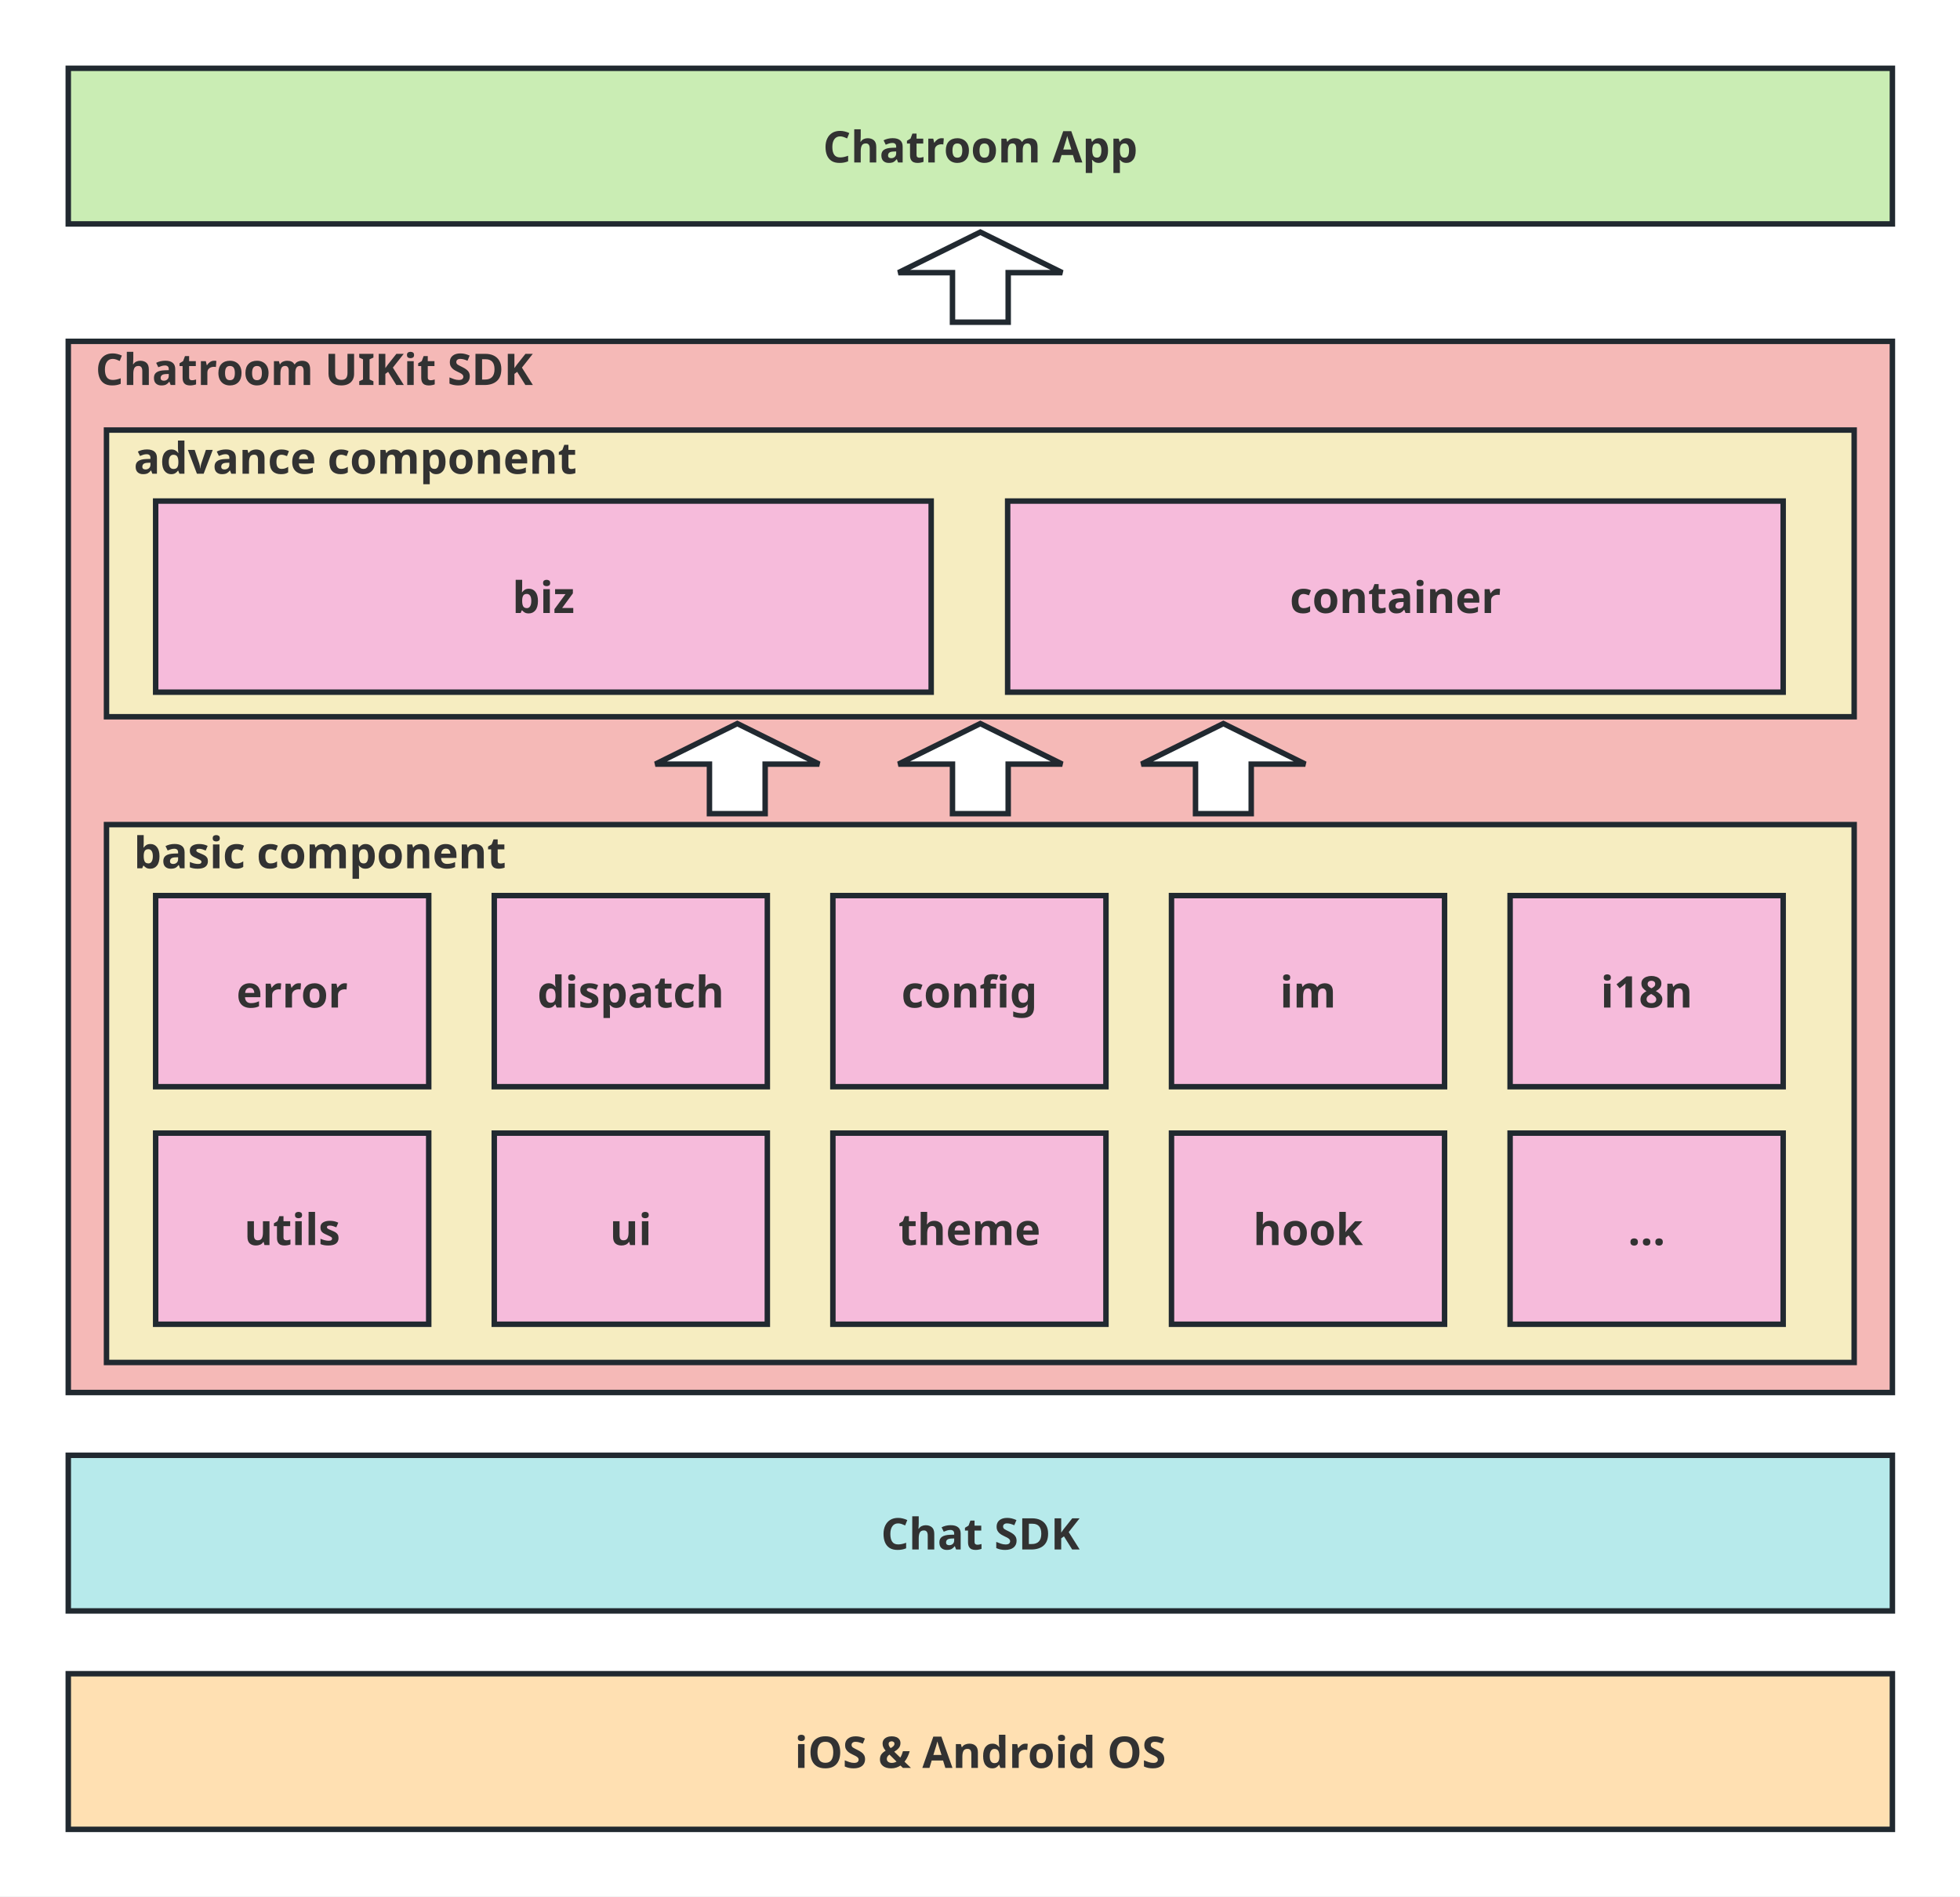
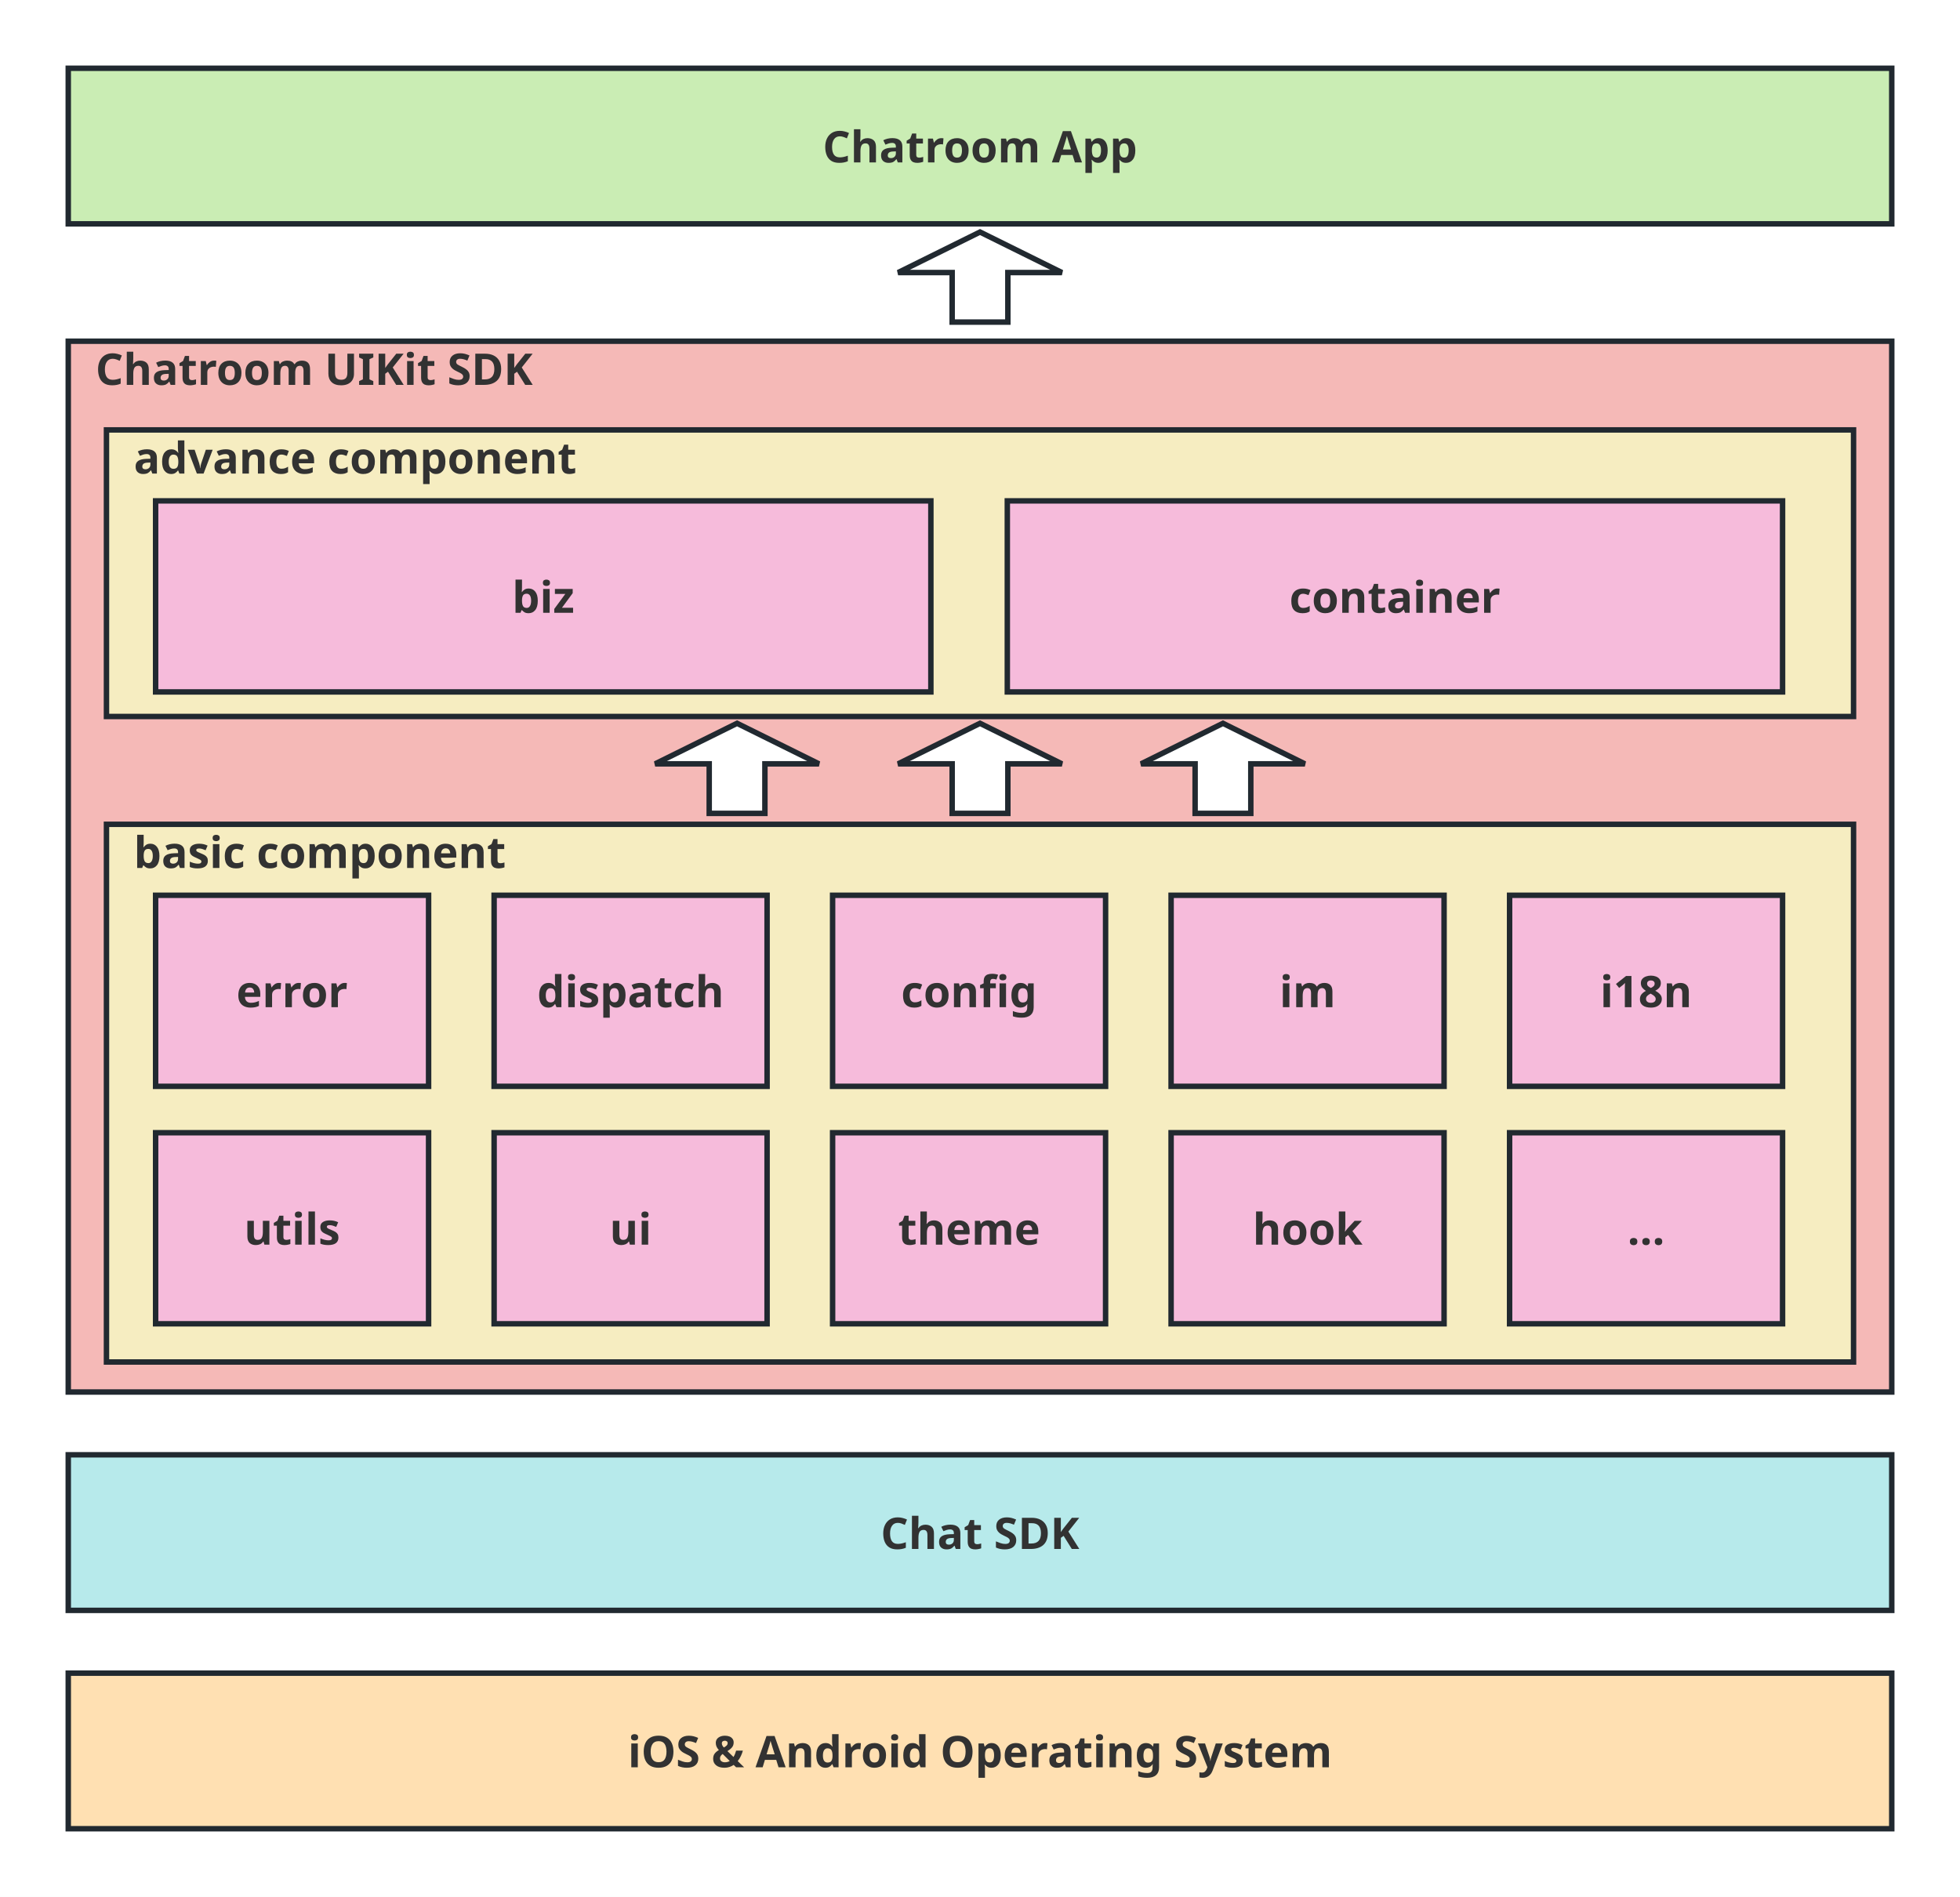
- <svg xmlns="http://www.w3.org/2000/svg" id="SvgjsSvg1135" width="717.755" height="694.541" version="1.1">
-   <defs id="SvgjsDefs1136">
+ <svg xmlns="http://www.w3.org/2000/svg" id="SvgjsSvg1264" width="718" height="695" version="1.1">
+   <defs id="SvgjsDefs1265">
    <pattern patternUnits="userSpaceOnUse" id="pattern_mark_0" width="300" height="300">
      <text x="150" y="100" fill="rgba(229,229,229,0.8)" font-size="18" transform="rotate(-45, 150, 150)" style="dominant-baseline: middle; text-anchor: middle;" />
    </pattern>
    <pattern patternUnits="userSpaceOnUse" id="pattern_mark_1" width="300" height="300">
      <text x="150" y="200" fill="rgba(229,229,229,0.8)" font-size="18" transform="rotate(-45, 150, 150)" style="dominant-baseline: middle; text-anchor: middle;" />
    </pattern>
  </defs>
-   <rect id="svgbackgroundid" width="717.755" height="694.541" fill="#ffffff" />
-   <rect id="SvgjsRect1138" width="717.755" height="694.541" fill="url(#pattern_mark_0)" />
-   <rect id="SvgjsRect1139" width="717.755" height="694.541" fill="url(#pattern_mark_1)" />
-   <g id="SvgjsG1140" transform="translate(25,125.0134)">
-     <path id="SvgjsPath1141" d="M 0 0L 668 0L 668 385L 0 385Z" stroke="rgba(33,41,48,1)" stroke-width="2" fill-opacity="1" fill="#f5b9b7" />
-     <g id="SvgjsG1142">
-       <text id="SvgjsText1143" font-family="微软雅黑" text-anchor="start" font-size="16px" width="648px" fill="#323232" font-weight="400" align="top" lineHeight="125%" anchor="start" family="微软雅黑" size="16px" weight="400" font-style="" opacity="1" y="-4" transform="rotate(0)">
-         <tspan id="SvgjsTspan1144" dy="20" x="10">
-           <tspan id="SvgjsTspan1145" style="text-decoration:;font-weight: bold;">Chatroom UIKit SDK</tspan>
-         </tspan>
-       </text>
-     </g>
-   </g>
-   <g id="SvgjsG1146" transform="translate(25,613.0134)">
-     <path id="SvgjsPath1147" d="M 0 0L 668 0L 668 57L 0 57Z" stroke="rgba(33,41,48,1)" stroke-width="2" fill-opacity="1" fill="#ffe0b2" />
-     <g id="SvgjsG1148">
-       <text id="SvgjsText1149" font-family="微软雅黑" text-anchor="middle" font-size="16px" width="648px" fill="#323232" font-weight="400" align="middle" lineHeight="125%" anchor="middle" family="微软雅黑" size="16px" weight="400" font-style="" opacity="1" y="14.5" transform="rotate(0)">
-         <tspan id="SvgjsTspan1150" dy="20" x="334">
-           <tspan id="SvgjsTspan1151" style="text-decoration:;font-weight: bold;">iOS &amp; Android OS</tspan>
-         </tspan>
-       </text>
-     </g>
-   </g>
-   <g id="SvgjsG1152" transform="translate(39,302.0134)">
-     <path id="SvgjsPath1153" d="M 0 0L 640 0L 640 197L 0 197Z" stroke="rgba(33,41,48,1)" stroke-width="2" fill-opacity="1" fill="#f6edc1" />
-     <g id="SvgjsG1154">
-       <text id="SvgjsText1155" font-family="微软雅黑" text-anchor="start" font-size="16px" width="620px" fill="#323232" font-weight="400" align="top" lineHeight="125%" anchor="start" family="微软雅黑" size="16px" weight="400" font-style="" opacity="1" y="-4" transform="rotate(0)">
-         <tspan id="SvgjsTspan1156" dy="20" x="10">
-           <tspan id="SvgjsTspan1157" style="text-decoration:;font-weight: bold;">basic component</tspan>
-         </tspan>
-       </text>
-     </g>
-   </g>
-   <g id="SvgjsG1158" transform="translate(25,533.0134)">
-     <path id="SvgjsPath1159" d="M 0 0L 668 0L 668 57L 0 57Z" stroke="rgba(33,41,48,1)" stroke-width="2" fill-opacity="1" fill="#b7eaeb" />
-     <g id="SvgjsG1160">
-       <text id="SvgjsText1161" font-family="微软雅黑" text-anchor="middle" font-size="16px" width="648px" fill="#323232" font-weight="400" align="middle" lineHeight="125%" anchor="middle" family="微软雅黑" size="16px" weight="400" font-style="" opacity="1" y="14.5" transform="rotate(0)">
-         <tspan id="SvgjsTspan1162" dy="20" x="334">
-           <tspan id="SvgjsTspan1163" style="text-decoration:;font-weight: bold;">Chat SDK</tspan>
-         </tspan>
-       </text>
-     </g>
-   </g>
-   <g id="SvgjsG1164" transform="translate(25,25.01339)">
-     <path id="SvgjsPath1165" d="M 0 0L 668 0L 668 57L 0 57Z" stroke="rgba(33,41,48,1)" stroke-width="2" fill-opacity="1" fill="#caedb4" />
-     <g id="SvgjsG1166">
-       <text id="SvgjsText1167" font-family="微软雅黑" text-anchor="middle" font-size="16px" width="648px" fill="#323232" font-weight="400" align="middle" lineHeight="125%" anchor="middle" family="微软雅黑" size="16px" weight="400" font-style="" opacity="1" y="14.5" transform="rotate(0)">
-         <tspan id="SvgjsTspan1168" dy="20" x="334">
-           <tspan id="SvgjsTspan1169" style="text-decoration:;font-weight: bold;">Chatroom App</tspan>
-         </tspan>
-       </text>
-     </g>
-   </g>
-   <g id="SvgjsG1170" transform="translate(57,415.0134)">
-     <path id="SvgjsPath1171" d="M 0 0L 100 0L 100 70L 0 70Z" stroke="rgba(33,41,48,1)" stroke-width="2" fill-opacity="1" fill="#f6bbdb" />
-     <g id="SvgjsG1172">
-       <text id="SvgjsText1173" font-family="微软雅黑" text-anchor="middle" font-size="16px" width="80px" fill="#323232" font-weight="700" align="middle" lineHeight="125%" anchor="middle" family="微软雅黑" size="16px" weight="700" font-style="" opacity="1" y="21" transform="rotate(0)">
-         <tspan id="SvgjsTspan1174" dy="20" x="50">
-           <tspan id="SvgjsTspan1175" style="text-decoration:;">utils</tspan>
-         </tspan>
-       </text>
-     </g>
-   </g>
-   <g id="SvgjsG1176" transform="translate(181,415.0134)">
-     <path id="SvgjsPath1177" d="M 0 0L 100 0L 100 70L 0 70Z" stroke="rgba(33,41,48,1)" stroke-width="2" fill-opacity="1" fill="#f6bbdb" />
-     <g id="SvgjsG1178">
-       <text id="SvgjsText1179" font-family="微软雅黑" text-anchor="middle" font-size="16px" width="80px" fill="#323232" font-weight="700" align="middle" lineHeight="125%" anchor="middle" family="微软雅黑" size="16px" weight="700" font-style="" opacity="1" y="21" transform="rotate(0)">
-         <tspan id="SvgjsTspan1180" dy="20" x="50">
-           <tspan id="SvgjsTspan1181" style="text-decoration:;">ui</tspan>
-         </tspan>
-       </text>
-     </g>
-   </g>
-   <g id="SvgjsG1182" transform="translate(305,415.0134)">
-     <path id="SvgjsPath1183" d="M 0 0L 100 0L 100 70L 0 70Z" stroke="rgba(33,41,48,1)" stroke-width="2" fill-opacity="1" fill="#f6bbdb" />
-     <g id="SvgjsG1184">
-       <text id="SvgjsText1185" font-family="微软雅黑" text-anchor="middle" font-size="16px" width="80px" fill="#323232" font-weight="700" align="middle" lineHeight="125%" anchor="middle" family="微软雅黑" size="16px" weight="700" font-style="" opacity="1" y="21" transform="rotate(0)">
-         <tspan id="SvgjsTspan1186" dy="20" x="50">
-           <tspan id="SvgjsTspan1187" style="text-decoration:;">theme</tspan>
-         </tspan>
-       </text>
-     </g>
-   </g>
-   <g id="SvgjsG1188" transform="translate(39,157.5134)">
-     <path id="SvgjsPath1189" d="M 0 0L 640 0L 640 105L 0 105Z" stroke="rgba(33,41,48,1)" stroke-width="2" fill-opacity="1" fill="#f6edc1" />
-     <g id="SvgjsG1190">
-       <text id="SvgjsText1191" font-family="微软雅黑" text-anchor="start" font-size="16px" width="620px" fill="#323232" font-weight="400" align="top" lineHeight="125%" anchor="start" family="微软雅黑" size="16px" weight="400" font-style="" opacity="1" y="-4" transform="rotate(0)">
-         <tspan id="SvgjsTspan1192" dy="20" x="10">
-           <tspan id="SvgjsTspan1193" style="text-decoration:;font-weight: bold;">advance component</tspan>
-         </tspan>
-       </text>
-     </g>
-   </g>
-   <g id="SvgjsG1194" transform="translate(57,328.0134)">
-     <path id="SvgjsPath1195" d="M 0 0L 100 0L 100 70L 0 70Z" stroke="rgba(33,41,48,1)" stroke-width="2" fill-opacity="1" fill="#f6bbdb" />
-     <g id="SvgjsG1196">
-       <text id="SvgjsText1197" font-family="微软雅黑" text-anchor="middle" font-size="16px" width="80px" fill="#323232" font-weight="700" align="middle" lineHeight="125%" anchor="middle" family="微软雅黑" size="16px" weight="700" font-style="" opacity="1" y="21" transform="rotate(0)">
-         <tspan id="SvgjsTspan1198" dy="20" x="50">
-           <tspan id="SvgjsTspan1199" style="text-decoration:;">error</tspan>
-         </tspan>
-       </text>
-     </g>
-   </g>
-   <g id="SvgjsG1200" transform="translate(181,328.0134)">
-     <path id="SvgjsPath1201" d="M 0 0L 100 0L 100 70L 0 70Z" stroke="rgba(33,41,48,1)" stroke-width="2" fill-opacity="1" fill="#f6bbdb" />
-     <g id="SvgjsG1202">
-       <text id="SvgjsText1203" font-family="微软雅黑" text-anchor="middle" font-size="16px" width="80px" fill="#323232" font-weight="700" align="middle" lineHeight="125%" anchor="middle" family="微软雅黑" size="16px" weight="700" font-style="" opacity="1" y="21" transform="rotate(0)">
-         <tspan id="SvgjsTspan1204" dy="20" x="50">
-           <tspan id="SvgjsTspan1205" style="text-decoration:;">dispatch</tspan>
-         </tspan>
-       </text>
-     </g>
-   </g>
-   <g id="SvgjsG1206" transform="translate(305,328.0134)">
-     <path id="SvgjsPath1207" d="M 0 0L 100 0L 100 70L 0 70Z" stroke="rgba(33,41,48,1)" stroke-width="2" fill-opacity="1" fill="#f6bbdb" />
-     <g id="SvgjsG1208">
-       <text id="SvgjsText1209" font-family="微软雅黑" text-anchor="middle" font-size="16px" width="80px" fill="#323232" font-weight="700" align="middle" lineHeight="125%" anchor="middle" family="微软雅黑" size="16px" weight="700" font-style="" opacity="1" y="21" transform="rotate(0)">
-         <tspan id="SvgjsTspan1210" dy="20" x="50">
-           <tspan id="SvgjsTspan1211" style="text-decoration:;">config</tspan>
-         </tspan>
-       </text>
-     </g>
-   </g>
-   <g id="SvgjsG1212" transform="translate(429,415.0134)">
-     <path id="SvgjsPath1213" d="M 0 0L 100 0L 100 70L 0 70Z" stroke="rgba(33,41,48,1)" stroke-width="2" fill-opacity="1" fill="#f6bbdb" />
-     <g id="SvgjsG1214">
-       <text id="SvgjsText1215" font-family="微软雅黑" text-anchor="middle" font-size="16px" width="80px" fill="#323232" font-weight="700" align="middle" lineHeight="125%" anchor="middle" family="微软雅黑" size="16px" weight="700" font-style="" opacity="1" y="21" transform="rotate(0)">
-         <tspan id="SvgjsTspan1216" dy="20" x="50">
-           <tspan id="SvgjsTspan1217" style="text-decoration:;">hook</tspan>
-         </tspan>
-       </text>
-     </g>
-   </g>
-   <g id="SvgjsG1218" transform="translate(553,415.0134)">
-     <path id="SvgjsPath1219" d="M 0 0L 100 0L 100 70L 0 70Z" stroke="rgba(33,41,48,1)" stroke-width="2" fill-opacity="1" fill="#f6bbdb" />
-     <g id="SvgjsG1220">
-       <text id="SvgjsText1221" font-family="微软雅黑" text-anchor="middle" font-size="16px" width="80px" fill="#323232" font-weight="700" align="middle" lineHeight="125%" anchor="middle" family="微软雅黑" size="16px" weight="700" font-style="" opacity="1" y="21" transform="rotate(0)">
-         <tspan id="SvgjsTspan1222" dy="20" x="50">
-           <tspan id="SvgjsTspan1223" style="text-decoration:;">...</tspan>
-         </tspan>
-       </text>
-     </g>
-   </g>
-   <g id="SvgjsG1224" transform="translate(429,328.0134)">
-     <path id="SvgjsPath1225" d="M 0 0L 100 0L 100 70L 0 70Z" stroke="rgba(33,41,48,1)" stroke-width="2" fill-opacity="1" fill="#f6bbdb" />
-     <g id="SvgjsG1226">
-       <text id="SvgjsText1227" font-family="微软雅黑" text-anchor="middle" font-size="16px" width="80px" fill="#323232" font-weight="700" align="middle" lineHeight="125%" anchor="middle" family="微软雅黑" size="16px" weight="700" font-style="" opacity="1" y="21" transform="rotate(0)">
-         <tspan id="SvgjsTspan1228" dy="20" x="50">
-           <tspan id="SvgjsTspan1229" style="text-decoration:;">im</tspan>
-         </tspan>
-       </text>
-     </g>
-   </g>
-   <g id="SvgjsG1230" transform="translate(57,183.5134)">
-     <path id="SvgjsPath1231" d="M 0 0L 284 0L 284 70L 0 70Z" stroke="rgba(33,41,48,1)" stroke-width="2" fill-opacity="1" fill="#f6bbdb" />
-     <g id="SvgjsG1232">
-       <text id="SvgjsText1233" font-family="微软雅黑" text-anchor="middle" font-size="16px" width="264px" fill="#323232" font-weight="400" align="middle" lineHeight="125%" anchor="middle" family="微软雅黑" size="16px" weight="400" font-style="" opacity="1" y="21" transform="rotate(0)">
-         <tspan id="SvgjsTspan1234" dy="20" x="142">
-           <tspan id="SvgjsTspan1235" style="text-decoration:;font-weight: bold;">biz</tspan>
-         </tspan>
-       </text>
-     </g>
-   </g>
-   <g id="SvgjsG1236" transform="translate(369,183.5134)">
-     <path id="SvgjsPath1237" d="M 0 0L 284 0L 284 70L 0 70Z" stroke="rgba(33,41,48,1)" stroke-width="2" fill-opacity="1" fill="#f6bbdb" />
-     <g id="SvgjsG1238">
-       <text id="SvgjsText1239" font-family="微软雅黑" text-anchor="middle" font-size="16px" width="264px" fill="#323232" font-weight="400" align="middle" lineHeight="125%" anchor="middle" family="微软雅黑" size="16px" weight="400" font-style="" opacity="1" y="21" transform="rotate(0)">
-         <tspan id="SvgjsTspan1240" dy="20" x="142">
-           <tspan id="SvgjsTspan1241" style="text-decoration:;font-weight: bold;">container</tspan>
-         </tspan>
-       </text>
-     </g>
-   </g>
-   <g id="SvgjsG1242" transform="translate(329,265.0134)">
-     <path id="SvgjsPath1243" d="M 30 0L 60 14.85L 40.2 14.85L 40.2 33L 19.8 33L 19.8 14.85L 0 14.85L 30 0Z" stroke="rgba(33,41,48,1)" stroke-width="2" fill-opacity="1" fill="#ffffff" />
-     <g id="SvgjsG1244">
-       <text id="SvgjsText1245" font-family="微软雅黑" text-anchor="middle" font-size="16px" width="84px" fill="#323232" font-weight="400" align="middle" lineHeight="125%" anchor="middle" family="微软雅黑" size="16px" weight="400" font-style="" opacity="1" y="4.15" transform="rotate(0)" />
-     </g>
-   </g>
-   <g id="SvgjsG1246" transform="translate(418,265.0134)">
-     <path id="SvgjsPath1247" d="M 30 0L 60 14.85L 40.2 14.85L 40.2 33L 19.8 33L 19.8 14.85L 0 14.85L 30 0Z" stroke="rgba(33,41,48,1)" stroke-width="2" fill-opacity="1" fill="#ffffff" />
-     <g id="SvgjsG1248">
-       <text id="SvgjsText1249" font-family="微软雅黑" text-anchor="middle" font-size="16px" width="84px" fill="#323232" font-weight="400" align="middle" lineHeight="125%" anchor="middle" family="微软雅黑" size="16px" weight="400" font-style="" opacity="1" y="4.15" transform="rotate(0)" />
-     </g>
-   </g>
-   <g id="SvgjsG1250" transform="translate(240,265.0134)">
-     <path id="SvgjsPath1251" d="M 30 0L 60 14.85L 40.2 14.85L 40.2 33L 19.8 33L 19.8 14.85L 0 14.85L 30 0Z" stroke="rgba(33,41,48,1)" stroke-width="2" fill-opacity="1" fill="#ffffff" />
-     <g id="SvgjsG1252">
-       <text id="SvgjsText1253" font-family="微软雅黑" text-anchor="middle" font-size="16px" width="84px" fill="#323232" font-weight="400" align="middle" lineHeight="125%" anchor="middle" family="微软雅黑" size="16px" weight="400" font-style="" opacity="1" y="4.15" transform="rotate(0)" />
-     </g>
-   </g>
-   <g id="SvgjsG1254" transform="translate(329,85.01339)">
-     <path id="SvgjsPath1255" d="M 30 0L 60 14.85L 40.2 14.85L 40.2 33L 19.8 33L 19.8 14.85L 0 14.85L 30 0Z" stroke="rgba(33,41,48,1)" stroke-width="2" fill-opacity="1" fill="#ffffff" />
-     <g id="SvgjsG1256">
-       <text id="SvgjsText1257" font-family="微软雅黑" text-anchor="middle" font-size="16px" width="84px" fill="#323232" font-weight="400" align="middle" lineHeight="125%" anchor="middle" family="微软雅黑" size="16px" weight="400" font-style="" opacity="1" y="4.15" transform="rotate(0)" />
-     </g>
-   </g>
-   <g id="SvgjsG1258" transform="translate(553,328.0134)">
-     <path id="SvgjsPath1259" d="M 0 0L 100 0L 100 70L 0 70Z" stroke="rgba(33,41,48,1)" stroke-width="2" fill-opacity="1" fill="#f6bbdb" />
-     <g id="SvgjsG1260">
-       <text id="SvgjsText1261" font-family="微软雅黑" text-anchor="middle" font-size="16px" width="80px" fill="#323232" font-weight="700" align="middle" lineHeight="125%" anchor="middle" family="微软雅黑" size="16px" weight="700" font-style="" opacity="1" y="21" transform="rotate(0)">
-         <tspan id="SvgjsTspan1262" dy="20" x="50">
-           <tspan id="SvgjsTspan1263" style="text-decoration:;">i18n</tspan>
+   <rect id="svgbackgroundid" width="718" height="695" fill="#ffffff" />
+   <rect id="SvgjsRect1267" width="718" height="695" fill="url(#pattern_mark_0)" />
+   <rect id="SvgjsRect1268" width="718" height="695" fill="url(#pattern_mark_1)" />
+   <g id="SvgjsG1269" transform="translate(25.00287,125.0108)">
+     <path id="SvgjsPath1270" d="M 0 0L 668 0L 668 385L 0 385Z" stroke="rgba(33,41,48,1)" stroke-width="2" fill-opacity="1" fill="#f5b9b7" />
+     <g id="SvgjsG1271">
+       <text id="SvgjsText1272" font-family="微软雅黑" text-anchor="start" font-size="16px" width="648px" fill="#323232" font-weight="400" align="top" lineHeight="125%" anchor="start" family="微软雅黑" size="16px" weight="400" font-style="" opacity="1" y="-4" transform="rotate(0)">
+         <tspan id="SvgjsTspan1273" dy="20" x="10">
+           <tspan id="SvgjsTspan1274" style="text-decoration:;font-weight: bold;">Chatroom UIKit SDK</tspan>
+         </tspan>
+       </text>
+     </g>
+   </g>
+   <g id="SvgjsG1275" transform="translate(25.00287,613.0108)">
+     <path id="SvgjsPath1276" d="M 0 0L 668 0L 668 57L 0 57Z" stroke="rgba(33,41,48,1)" stroke-width="2" fill-opacity="1" fill="#ffe0b2" />
+     <g id="SvgjsG1277">
+       <text id="SvgjsText1278" font-family="微软雅黑" text-anchor="middle" font-size="16px" width="648px" fill="#323232" font-weight="400" align="middle" lineHeight="125%" anchor="middle" family="微软雅黑" size="16px" weight="400" font-style="" opacity="1" y="14.5" transform="rotate(0)">
+         <tspan id="SvgjsTspan1279" dy="20" x="334">
+           <tspan id="SvgjsTspan1280" style="text-decoration:;font-weight: bold;">iOS &amp; Android Operating System</tspan>
+         </tspan>
+       </text>
+     </g>
+   </g>
+   <g id="SvgjsG1281" transform="translate(39.00287,302.0108)">
+     <path id="SvgjsPath1282" d="M 0 0L 640 0L 640 197L 0 197Z" stroke="rgba(33,41,48,1)" stroke-width="2" fill-opacity="1" fill="#f6edc1" />
+     <g id="SvgjsG1283">
+       <text id="SvgjsText1284" font-family="微软雅黑" text-anchor="start" font-size="16px" width="620px" fill="#323232" font-weight="400" align="top" lineHeight="125%" anchor="start" family="微软雅黑" size="16px" weight="400" font-style="" opacity="1" y="-4" transform="rotate(0)">
+         <tspan id="SvgjsTspan1285" dy="20" x="10">
+           <tspan id="SvgjsTspan1286" style="text-decoration:;font-weight: bold;">basic component</tspan>
+         </tspan>
+       </text>
+     </g>
+   </g>
+   <g id="SvgjsG1287" transform="translate(25.00287,533.0108)">
+     <path id="SvgjsPath1288" d="M 0 0L 668 0L 668 57L 0 57Z" stroke="rgba(33,41,48,1)" stroke-width="2" fill-opacity="1" fill="#b7eaeb" />
+     <g id="SvgjsG1289">
+       <text id="SvgjsText1290" font-family="微软雅黑" text-anchor="middle" font-size="16px" width="648px" fill="#323232" font-weight="400" align="middle" lineHeight="125%" anchor="middle" family="微软雅黑" size="16px" weight="400" font-style="" opacity="1" y="14.5" transform="rotate(0)">
+         <tspan id="SvgjsTspan1291" dy="20" x="334">
+           <tspan id="SvgjsTspan1292" style="text-decoration:;font-weight: bold;">Chat SDK</tspan>
+         </tspan>
+       </text>
+     </g>
+   </g>
+   <g id="SvgjsG1293" transform="translate(25.00287,25.01084)">
+     <path id="SvgjsPath1294" d="M 0 0L 668 0L 668 57L 0 57Z" stroke="rgba(33,41,48,1)" stroke-width="2" fill-opacity="1" fill="#caedb4" />
+     <g id="SvgjsG1295">
+       <text id="SvgjsText1296" font-family="微软雅黑" text-anchor="middle" font-size="16px" width="648px" fill="#323232" font-weight="400" align="middle" lineHeight="125%" anchor="middle" family="微软雅黑" size="16px" weight="400" font-style="" opacity="1" y="14.5" transform="rotate(0)">
+         <tspan id="SvgjsTspan1297" dy="20" x="334">
+           <tspan id="SvgjsTspan1298" style="text-decoration:;font-weight: bold;">Chatroom App</tspan>
+         </tspan>
+       </text>
+     </g>
+   </g>
+   <g id="SvgjsG1299" transform="translate(57.00287,415.0108)">
+     <path id="SvgjsPath1300" d="M 0 0L 100 0L 100 70L 0 70Z" stroke="rgba(33,41,48,1)" stroke-width="2" fill-opacity="1" fill="#f6bbdb" />
+     <g id="SvgjsG1301">
+       <text id="SvgjsText1302" font-family="微软雅黑" text-anchor="middle" font-size="16px" width="80px" fill="#323232" font-weight="700" align="middle" lineHeight="125%" anchor="middle" family="微软雅黑" size="16px" weight="700" font-style="" opacity="1" y="21" transform="rotate(0)">
+         <tspan id="SvgjsTspan1303" dy="20" x="50">
+           <tspan id="SvgjsTspan1304" style="text-decoration:;">utils</tspan>
+         </tspan>
+       </text>
+     </g>
+   </g>
+   <g id="SvgjsG1305" transform="translate(181.0029,415.0108)">
+     <path id="SvgjsPath1306" d="M 0 0L 100 0L 100 70L 0 70Z" stroke="rgba(33,41,48,1)" stroke-width="2" fill-opacity="1" fill="#f6bbdb" />
+     <g id="SvgjsG1307">
+       <text id="SvgjsText1308" font-family="微软雅黑" text-anchor="middle" font-size="16px" width="80px" fill="#323232" font-weight="700" align="middle" lineHeight="125%" anchor="middle" family="微软雅黑" size="16px" weight="700" font-style="" opacity="1" y="21" transform="rotate(0)">
+         <tspan id="SvgjsTspan1309" dy="20" x="50">
+           <tspan id="SvgjsTspan1310" style="text-decoration:;">ui</tspan>
+         </tspan>
+       </text>
+     </g>
+   </g>
+   <g id="SvgjsG1311" transform="translate(305.0029,415.0108)">
+     <path id="SvgjsPath1312" d="M 0 0L 100 0L 100 70L 0 70Z" stroke="rgba(33,41,48,1)" stroke-width="2" fill-opacity="1" fill="#f6bbdb" />
+     <g id="SvgjsG1313">
+       <text id="SvgjsText1314" font-family="微软雅黑" text-anchor="middle" font-size="16px" width="80px" fill="#323232" font-weight="700" align="middle" lineHeight="125%" anchor="middle" family="微软雅黑" size="16px" weight="700" font-style="" opacity="1" y="21" transform="rotate(0)">
+         <tspan id="SvgjsTspan1315" dy="20" x="50">
+           <tspan id="SvgjsTspan1316" style="text-decoration:;">theme</tspan>
+         </tspan>
+       </text>
+     </g>
+   </g>
+   <g id="SvgjsG1317" transform="translate(39.00287,157.5108)">
+     <path id="SvgjsPath1318" d="M 0 0L 640 0L 640 105L 0 105Z" stroke="rgba(33,41,48,1)" stroke-width="2" fill-opacity="1" fill="#f6edc1" />
+     <g id="SvgjsG1319">
+       <text id="SvgjsText1320" font-family="微软雅黑" text-anchor="start" font-size="16px" width="620px" fill="#323232" font-weight="400" align="top" lineHeight="125%" anchor="start" family="微软雅黑" size="16px" weight="400" font-style="" opacity="1" y="-4" transform="rotate(0)">
+         <tspan id="SvgjsTspan1321" dy="20" x="10">
+           <tspan id="SvgjsTspan1322" style="text-decoration:;font-weight: bold;">advance component</tspan>
+         </tspan>
+       </text>
+     </g>
+   </g>
+   <g id="SvgjsG1323" transform="translate(57.00287,328.0108)">
+     <path id="SvgjsPath1324" d="M 0 0L 100 0L 100 70L 0 70Z" stroke="rgba(33,41,48,1)" stroke-width="2" fill-opacity="1" fill="#f6bbdb" />
+     <g id="SvgjsG1325">
+       <text id="SvgjsText1326" font-family="微软雅黑" text-anchor="middle" font-size="16px" width="80px" fill="#323232" font-weight="700" align="middle" lineHeight="125%" anchor="middle" family="微软雅黑" size="16px" weight="700" font-style="" opacity="1" y="21" transform="rotate(0)">
+         <tspan id="SvgjsTspan1327" dy="20" x="50">
+           <tspan id="SvgjsTspan1328" style="text-decoration:;">error</tspan>
+         </tspan>
+       </text>
+     </g>
+   </g>
+   <g id="SvgjsG1329" transform="translate(181.0029,328.0108)">
+     <path id="SvgjsPath1330" d="M 0 0L 100 0L 100 70L 0 70Z" stroke="rgba(33,41,48,1)" stroke-width="2" fill-opacity="1" fill="#f6bbdb" />
+     <g id="SvgjsG1331">
+       <text id="SvgjsText1332" font-family="微软雅黑" text-anchor="middle" font-size="16px" width="80px" fill="#323232" font-weight="700" align="middle" lineHeight="125%" anchor="middle" family="微软雅黑" size="16px" weight="700" font-style="" opacity="1" y="21" transform="rotate(0)">
+         <tspan id="SvgjsTspan1333" dy="20" x="50">
+           <tspan id="SvgjsTspan1334" style="text-decoration:;">dispatch</tspan>
+         </tspan>
+       </text>
+     </g>
+   </g>
+   <g id="SvgjsG1335" transform="translate(305.0029,328.0108)">
+     <path id="SvgjsPath1336" d="M 0 0L 100 0L 100 70L 0 70Z" stroke="rgba(33,41,48,1)" stroke-width="2" fill-opacity="1" fill="#f6bbdb" />
+     <g id="SvgjsG1337">
+       <text id="SvgjsText1338" font-family="微软雅黑" text-anchor="middle" font-size="16px" width="80px" fill="#323232" font-weight="700" align="middle" lineHeight="125%" anchor="middle" family="微软雅黑" size="16px" weight="700" font-style="" opacity="1" y="21" transform="rotate(0)">
+         <tspan id="SvgjsTspan1339" dy="20" x="50">
+           <tspan id="SvgjsTspan1340" style="text-decoration:;">config</tspan>
+         </tspan>
+       </text>
+     </g>
+   </g>
+   <g id="SvgjsG1341" transform="translate(429.0029,415.0108)">
+     <path id="SvgjsPath1342" d="M 0 0L 100 0L 100 70L 0 70Z" stroke="rgba(33,41,48,1)" stroke-width="2" fill-opacity="1" fill="#f6bbdb" />
+     <g id="SvgjsG1343">
+       <text id="SvgjsText1344" font-family="微软雅黑" text-anchor="middle" font-size="16px" width="80px" fill="#323232" font-weight="700" align="middle" lineHeight="125%" anchor="middle" family="微软雅黑" size="16px" weight="700" font-style="" opacity="1" y="21" transform="rotate(0)">
+         <tspan id="SvgjsTspan1345" dy="20" x="50">
+           <tspan id="SvgjsTspan1346" style="text-decoration:;">hook</tspan>
+         </tspan>
+       </text>
+     </g>
+   </g>
+   <g id="SvgjsG1347" transform="translate(553.0029,415.0108)">
+     <path id="SvgjsPath1348" d="M 0 0L 100 0L 100 70L 0 70Z" stroke="rgba(33,41,48,1)" stroke-width="2" fill-opacity="1" fill="#f6bbdb" />
+     <g id="SvgjsG1349">
+       <text id="SvgjsText1350" font-family="微软雅黑" text-anchor="middle" font-size="16px" width="80px" fill="#323232" font-weight="700" align="middle" lineHeight="125%" anchor="middle" family="微软雅黑" size="16px" weight="700" font-style="" opacity="1" y="21" transform="rotate(0)">
+         <tspan id="SvgjsTspan1351" dy="20" x="50">
+           <tspan id="SvgjsTspan1352" style="text-decoration:;">...</tspan>
+         </tspan>
+       </text>
+     </g>
+   </g>
+   <g id="SvgjsG1353" transform="translate(429.0029,328.0108)">
+     <path id="SvgjsPath1354" d="M 0 0L 100 0L 100 70L 0 70Z" stroke="rgba(33,41,48,1)" stroke-width="2" fill-opacity="1" fill="#f6bbdb" />
+     <g id="SvgjsG1355">
+       <text id="SvgjsText1356" font-family="微软雅黑" text-anchor="middle" font-size="16px" width="80px" fill="#323232" font-weight="700" align="middle" lineHeight="125%" anchor="middle" family="微软雅黑" size="16px" weight="700" font-style="" opacity="1" y="21" transform="rotate(0)">
+         <tspan id="SvgjsTspan1357" dy="20" x="50">
+           <tspan id="SvgjsTspan1358" style="text-decoration:;">im</tspan>
+         </tspan>
+       </text>
+     </g>
+   </g>
+   <g id="SvgjsG1359" transform="translate(57.00287,183.5108)">
+     <path id="SvgjsPath1360" d="M 0 0L 284 0L 284 70L 0 70Z" stroke="rgba(33,41,48,1)" stroke-width="2" fill-opacity="1" fill="#f6bbdb" />
+     <g id="SvgjsG1361">
+       <text id="SvgjsText1362" font-family="微软雅黑" text-anchor="middle" font-size="16px" width="264px" fill="#323232" font-weight="400" align="middle" lineHeight="125%" anchor="middle" family="微软雅黑" size="16px" weight="400" font-style="" opacity="1" y="21" transform="rotate(0)">
+         <tspan id="SvgjsTspan1363" dy="20" x="142">
+           <tspan id="SvgjsTspan1364" style="text-decoration:;font-weight: bold;">biz</tspan>
+         </tspan>
+       </text>
+     </g>
+   </g>
+   <g id="SvgjsG1365" transform="translate(369.0029,183.5108)">
+     <path id="SvgjsPath1366" d="M 0 0L 284 0L 284 70L 0 70Z" stroke="rgba(33,41,48,1)" stroke-width="2" fill-opacity="1" fill="#f6bbdb" />
+     <g id="SvgjsG1367">
+       <text id="SvgjsText1368" font-family="微软雅黑" text-anchor="middle" font-size="16px" width="264px" fill="#323232" font-weight="400" align="middle" lineHeight="125%" anchor="middle" family="微软雅黑" size="16px" weight="400" font-style="" opacity="1" y="21" transform="rotate(0)">
+         <tspan id="SvgjsTspan1369" dy="20" x="142">
+           <tspan id="SvgjsTspan1370" style="text-decoration:;font-weight: bold;">container</tspan>
+         </tspan>
+       </text>
+     </g>
+   </g>
+   <g id="SvgjsG1371" transform="translate(329.0029,265.0108)">
+     <path id="SvgjsPath1372" d="M 30 0L 60 14.85L 40.2 14.85L 40.2 33L 19.8 33L 19.8 14.85L 0 14.85L 30 0Z" stroke="rgba(33,41,48,1)" stroke-width="2" fill-opacity="1" fill="#ffffff" />
+     <g id="SvgjsG1373">
+       <text id="SvgjsText1374" font-family="微软雅黑" text-anchor="middle" font-size="16px" width="84px" fill="#323232" font-weight="400" align="middle" lineHeight="125%" anchor="middle" family="微软雅黑" size="16px" weight="400" font-style="" opacity="1" y="4.15" transform="rotate(0)" />
+     </g>
+   </g>
+   <g id="SvgjsG1375" transform="translate(418.0029,265.0108)">
+     <path id="SvgjsPath1376" d="M 30 0L 60 14.85L 40.2 14.85L 40.2 33L 19.8 33L 19.8 14.85L 0 14.85L 30 0Z" stroke="rgba(33,41,48,1)" stroke-width="2" fill-opacity="1" fill="#ffffff" />
+     <g id="SvgjsG1377">
+       <text id="SvgjsText1378" font-family="微软雅黑" text-anchor="middle" font-size="16px" width="84px" fill="#323232" font-weight="400" align="middle" lineHeight="125%" anchor="middle" family="微软雅黑" size="16px" weight="400" font-style="" opacity="1" y="4.15" transform="rotate(0)" />
+     </g>
+   </g>
+   <g id="SvgjsG1379" transform="translate(240.0029,265.0108)">
+     <path id="SvgjsPath1380" d="M 30 0L 60 14.85L 40.2 14.85L 40.2 33L 19.8 33L 19.8 14.85L 0 14.85L 30 0Z" stroke="rgba(33,41,48,1)" stroke-width="2" fill-opacity="1" fill="#ffffff" />
+     <g id="SvgjsG1381">
+       <text id="SvgjsText1382" font-family="微软雅黑" text-anchor="middle" font-size="16px" width="84px" fill="#323232" font-weight="400" align="middle" lineHeight="125%" anchor="middle" family="微软雅黑" size="16px" weight="400" font-style="" opacity="1" y="4.15" transform="rotate(0)" />
+     </g>
+   </g>
+   <g id="SvgjsG1383" transform="translate(329.0029,85.01084)">
+     <path id="SvgjsPath1384" d="M 30 0L 60 14.85L 40.2 14.85L 40.2 33L 19.8 33L 19.8 14.85L 0 14.85L 30 0Z" stroke="rgba(33,41,48,1)" stroke-width="2" fill-opacity="1" fill="#ffffff" />
+     <g id="SvgjsG1385">
+       <text id="SvgjsText1386" font-family="微软雅黑" text-anchor="middle" font-size="16px" width="84px" fill="#323232" font-weight="400" align="middle" lineHeight="125%" anchor="middle" family="微软雅黑" size="16px" weight="400" font-style="" opacity="1" y="4.15" transform="rotate(0)" />
+     </g>
+   </g>
+   <g id="SvgjsG1387" transform="translate(553.0029,328.0108)">
+     <path id="SvgjsPath1388" d="M 0 0L 100 0L 100 70L 0 70Z" stroke="rgba(33,41,48,1)" stroke-width="2" fill-opacity="1" fill="#f6bbdb" />
+     <g id="SvgjsG1389">
+       <text id="SvgjsText1390" font-family="微软雅黑" text-anchor="middle" font-size="16px" width="80px" fill="#323232" font-weight="700" align="middle" lineHeight="125%" anchor="middle" family="微软雅黑" size="16px" weight="700" font-style="" opacity="1" y="21" transform="rotate(0)">
+         <tspan id="SvgjsTspan1391" dy="20" x="50">
+           <tspan id="SvgjsTspan1392" style="text-decoration:;">i18n</tspan>
        </tspan>
      </text>
    </g>
  </g>
</svg>
